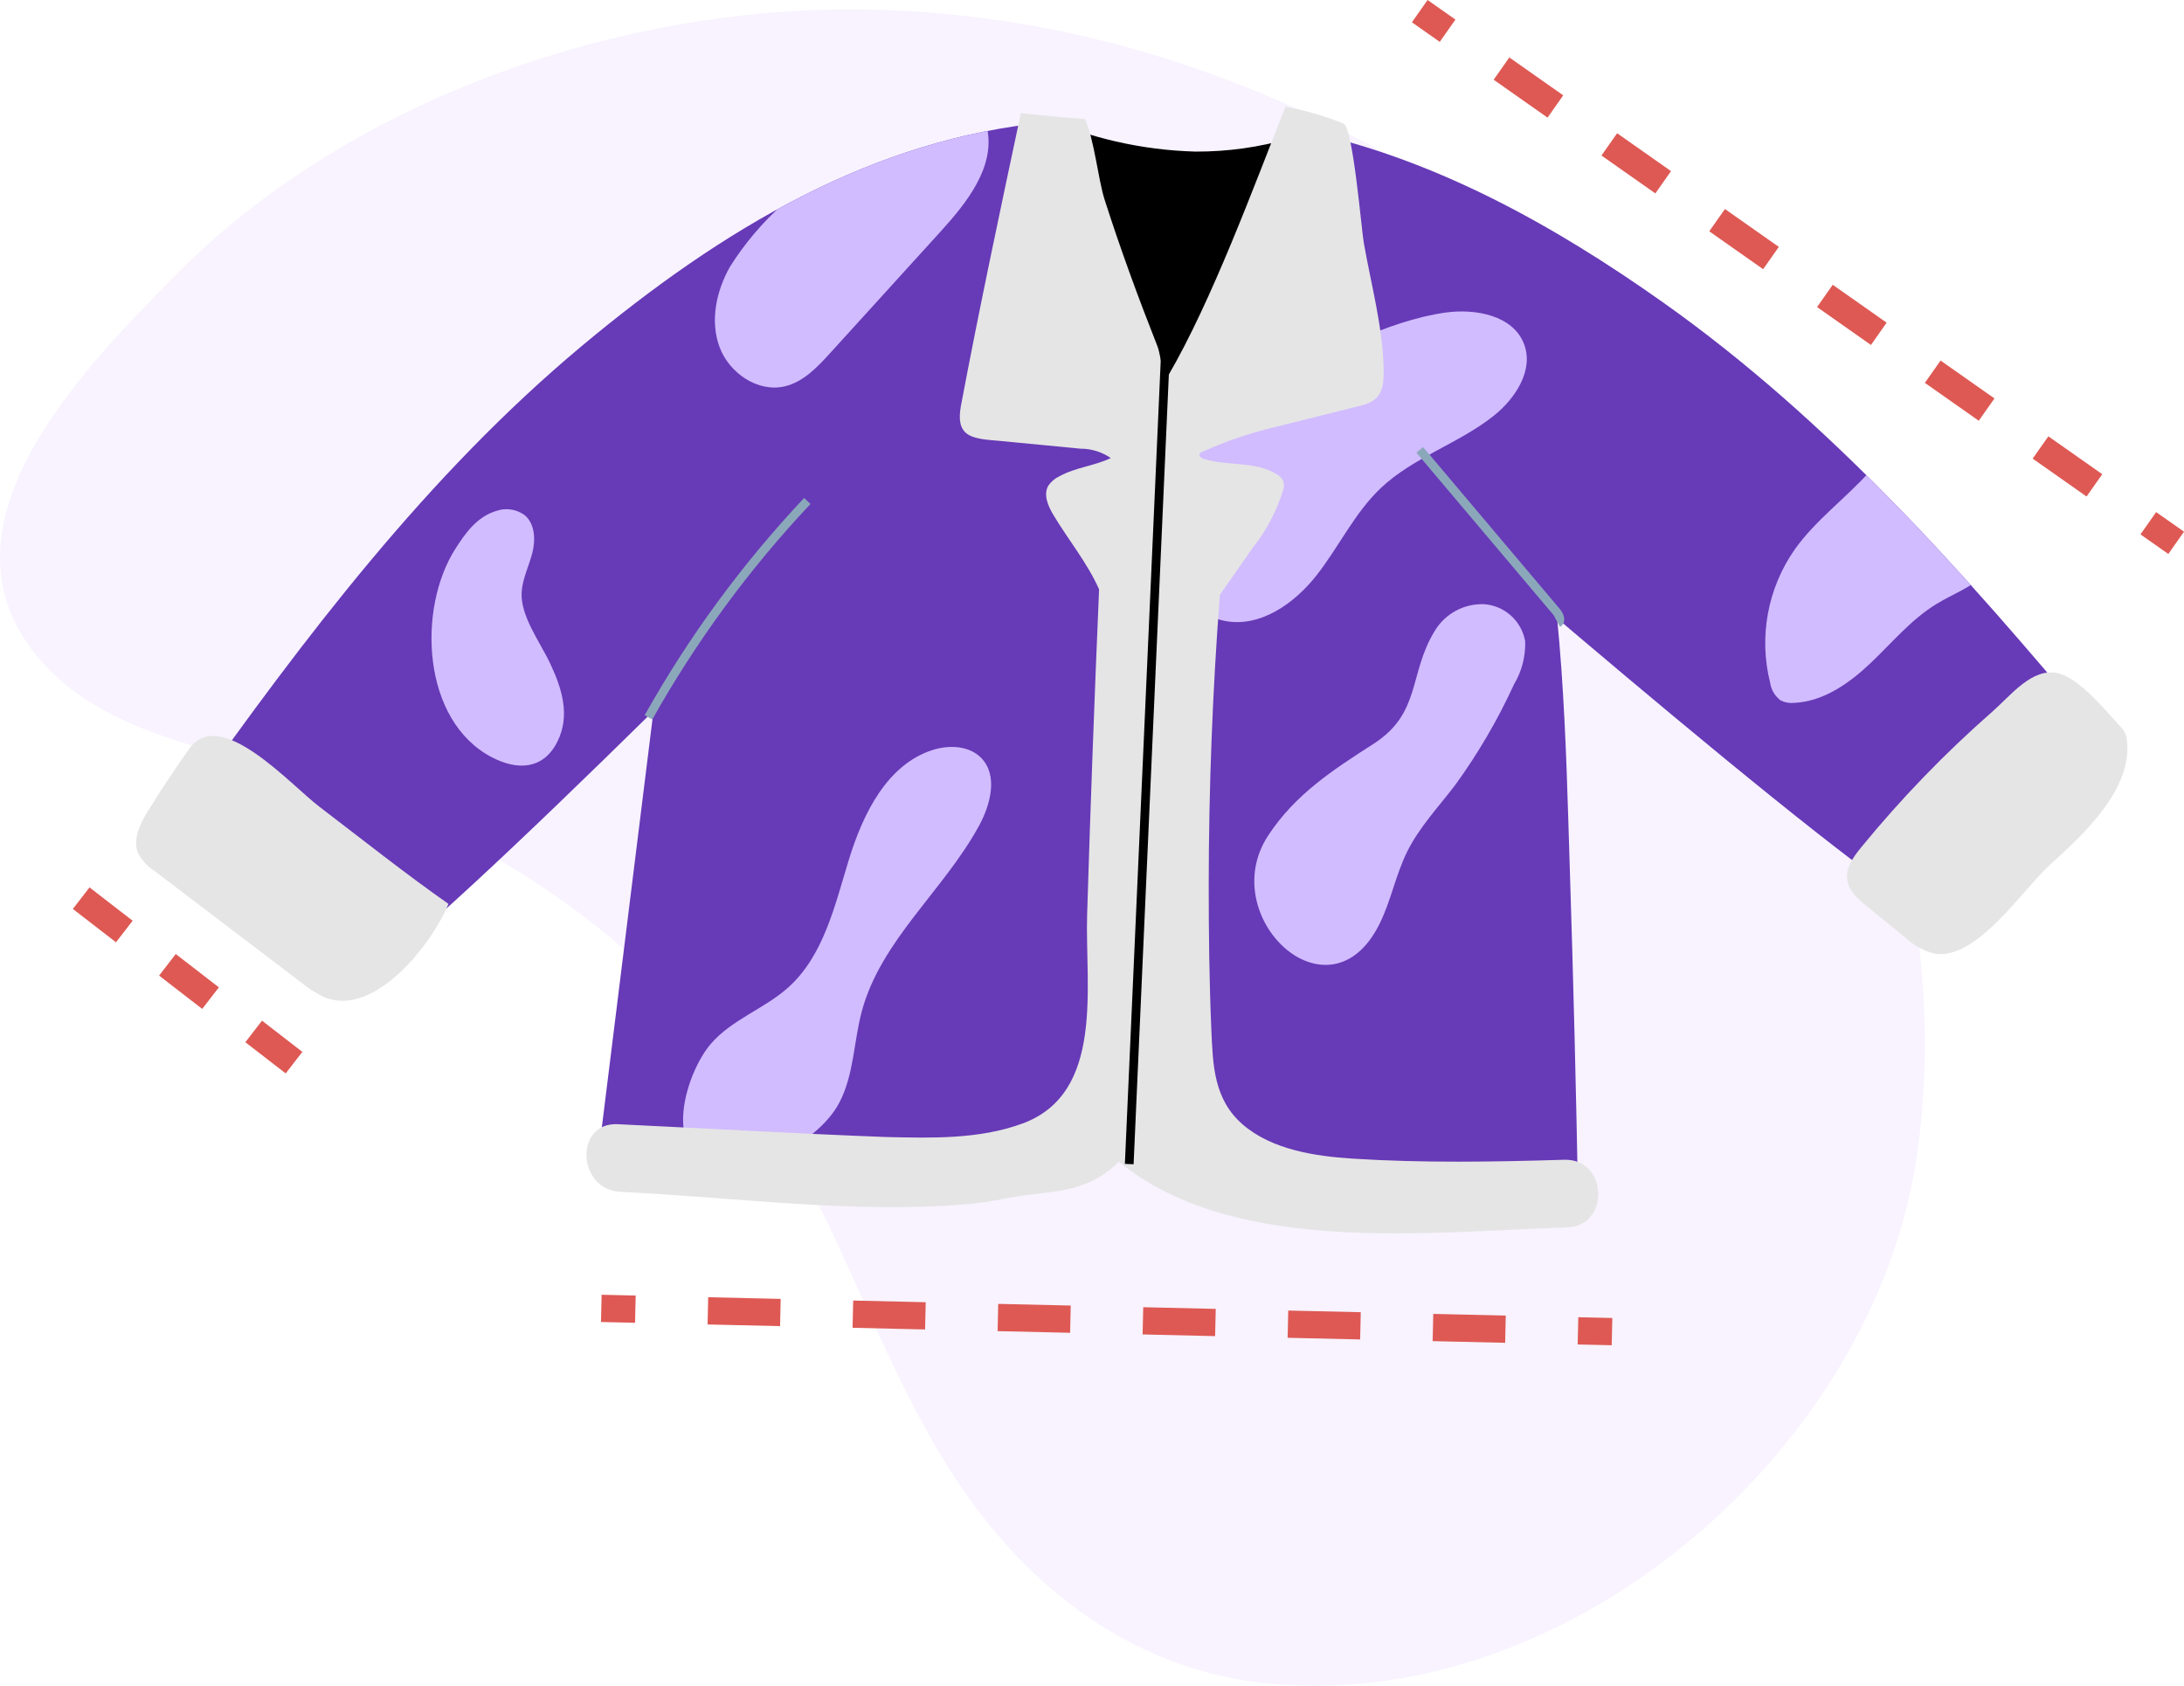
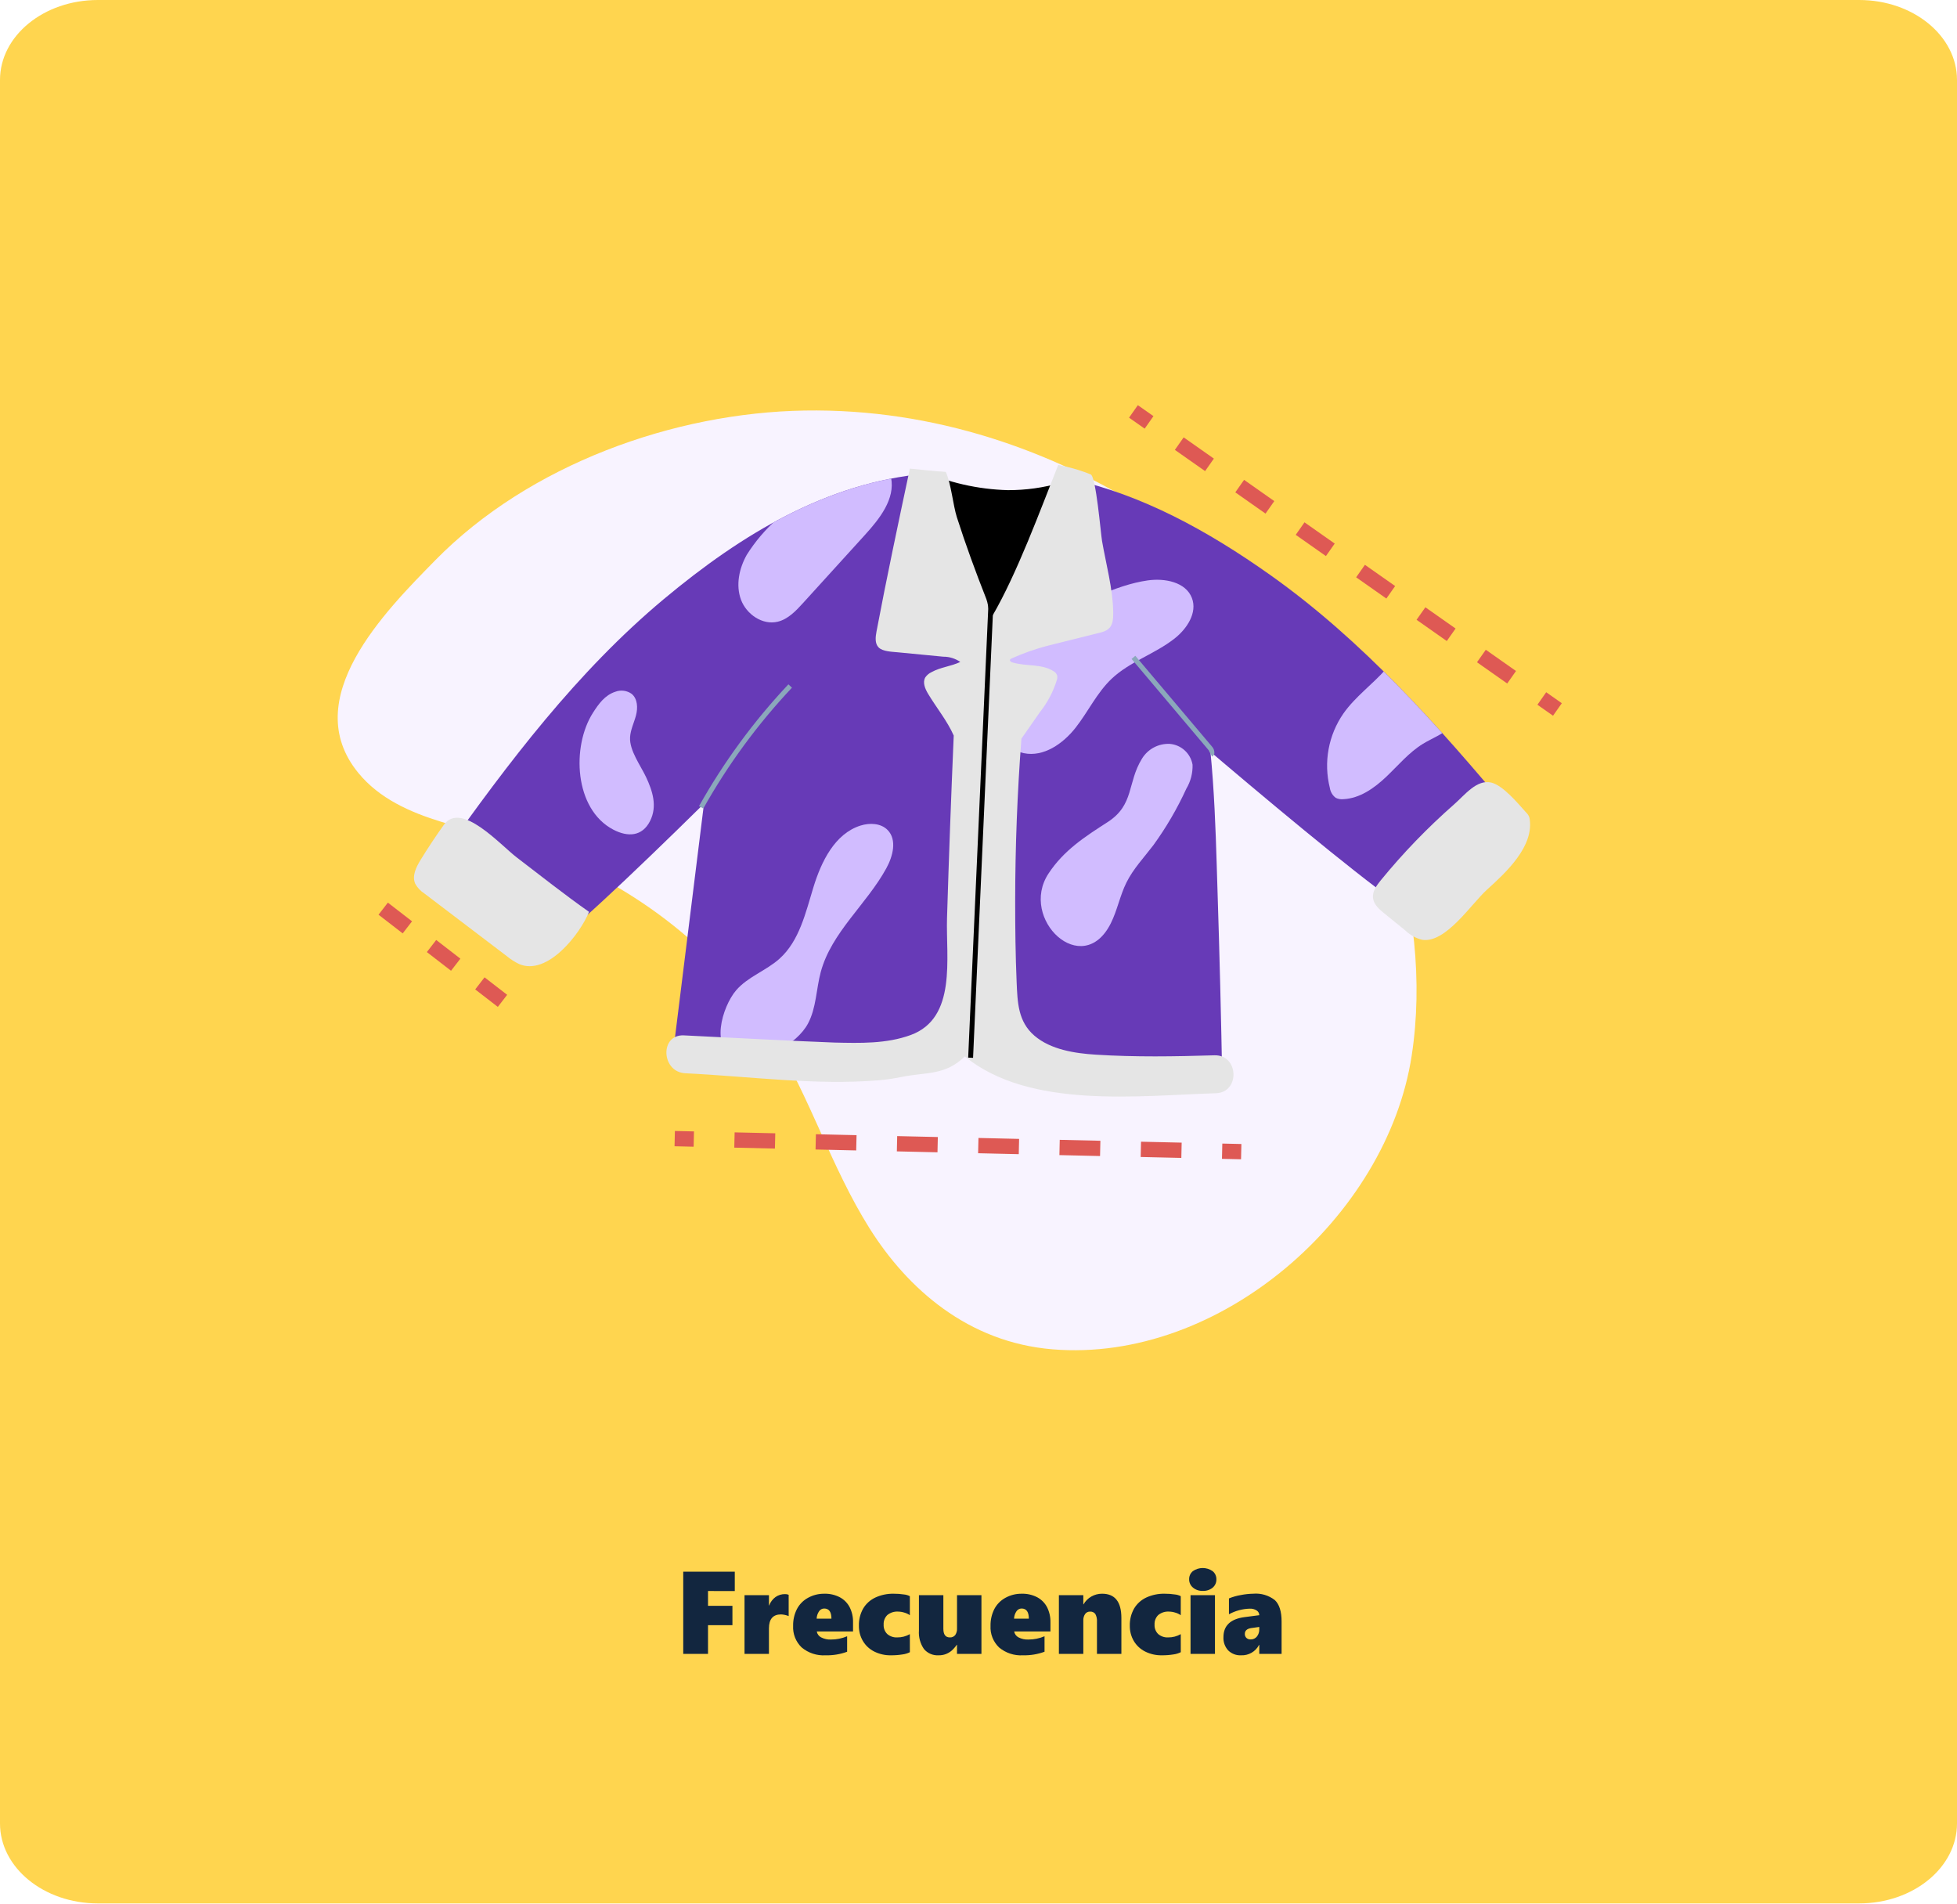
- <svg xmlns="http://www.w3.org/2000/svg" width="250.203" height="193.141" viewBox="0 0 250.203 193.141">
+ <svg xmlns="http://www.w3.org/2000/svg" width="400" height="389" viewBox="0 0 400 389">
  <defs>
    <clipPath id="clip-path">
      <path id="Trazado_25104" data-name="Trazado 25104" d="M694.3,965.73c-12.935-9.18-26.384-16.5-40.841-19.674q-.852,2.414-1.726,4.824c-7.738,6.377-19.333.414-25.81-5.709-.033-.031-.056-.067-.086-.1-.7.075-1.394.165-2.09.259,0-.123-.006-.248-.006-.373C603.708,946.81,586.4,957.12,570.256,970.6c-17.72,14.8-31.8,33.424-45.158,52.253a79.872,79.872,0,0,0,18.746,20.366c1.536,1.174,18.972-15.4,34.629-30.812q-3.245,26.134-6.486,52.265c16.9.067,32.883.913,48.746,1.862,1.217-.515,2.452-1,3.686-1.484,2.854-1.127,5.776-2.38,7.852-4.729a1.554,1.554,0,0,1,2.411,0c2.311,2.427,4.375,5.089,6.753,7.451,13.979.8,28.126,1.464,42.976,1.523q-.349-19.637-.98-39.265c-.272-8.387-.467-18.246-1.439-28.238,18.2,15.459,42.681,35.734,44.337,34.252a79.913,79.913,0,0,0,17.09-21.775C728.622,996.556,713.127,979.093,694.3,965.73Z" transform="translate(-525.098 -944.957)" fill="#d1bcff" />
    </clipPath>
  </defs>
-   <g id="Grupo_1078718" data-name="Grupo 1078718" transform="translate(-511.327 -935.99)">
-     <path id="Trazado_25092" data-name="Trazado 25092" d="M657.424,1128.556c-17.241-1.426-29.612-12.336-37.412-24.761s-12.135-26.7-19.829-39.191c-10.536-17.1-27.409-30.537-48.123-38.328-11.671-4.389-27.923-5.047-36.508-15.509-12.4-15.115,5.458-33.009,15.7-43.453,19.2-19.572,48.784-30.178,75.509-30.615s50.737,8.27,70.459,20.756c10.485,6.638,19.988,14.4,27.392,23.661,18.685,23.364,30.9,57.058,26.228,87.452C725.782,1101.479,691.654,1131.389,657.424,1128.556Z" transform="translate(0 0.388)" fill="#f8f3ff" />
-     <g id="Grupo_15997" data-name="Grupo 15997" transform="translate(519.674 935.99)">
+   <g id="Grupo_1079034" data-name="Grupo 1079034" transform="translate(-600 -12228.486)">
+     <path id="Trazado_841461" data-name="Trazado 841461" d="M20,0H380c11.046,0,20,7.318,20,16.345V372.655c0,9.027-8.954,16.345-20,16.345H20c-11.046,0-20-7.318-20-16.345V16.345C0,7.318,8.954,0,20,0Z" transform="translate(600 12228.486)" fill="#ffd54f" />
+     <path id="Trazado_842377" data-name="Trazado 842377" d="M110.713,13.156V16.18h4.992v3.961h-4.992V26H105.65V9.2h10.535v3.961ZM127.2,18.277a4.8,4.8,0,0,0-1.559-.34q-2.473,0-2.473,2.859V26h-4.992V14h4.992v2.109h.047a3.747,3.747,0,0,1,1.3-1.729,3.342,3.342,0,0,1,1.969-.592,1.691,1.691,0,0,1,.715.141Zm5.742,3.141a1.686,1.686,0,0,0,.891,1.213,4.016,4.016,0,0,0,2.016.439,8.3,8.3,0,0,0,3.3-.668v3.164a11.877,11.877,0,0,1-4.406.727,6.952,6.952,0,0,1-4.887-1.605,5.7,5.7,0,0,1-1.746-4.418,7.289,7.289,0,0,1,.768-3.41,5.523,5.523,0,0,1,2.273-2.314,6.717,6.717,0,0,1,3.322-.838,6.537,6.537,0,0,1,3.188.727,4.84,4.84,0,0,1,2.01,2.039,6.542,6.542,0,0,1,.686,3.07v1.875Zm3-2.613q0-2.074-1.488-2.074a1.259,1.259,0,0,0-1.043.568,2.836,2.836,0,0,0-.492,1.506Zm16.031,6.855a4.706,4.706,0,0,1-1.512.457,14.292,14.292,0,0,1-2.379.176,7.317,7.317,0,0,1-3.393-.768,5.6,5.6,0,0,1-2.314-2.15,5.971,5.971,0,0,1-.82-3.105,6.8,6.8,0,0,1,.873-3.533,5.691,5.691,0,0,1,2.49-2.25,8.543,8.543,0,0,1,3.75-.779,13.119,13.119,0,0,1,2.1.152,3.214,3.214,0,0,1,1.2.352V18.1a3.467,3.467,0,0,0-1.078-.516,4.331,4.331,0,0,0-1.3-.223,3.167,3.167,0,0,0-2.221.7,2.537,2.537,0,0,0-.756,1.963,2.49,2.49,0,0,0,.744,1.928,2.9,2.9,0,0,0,2.045.686,5.093,5.093,0,0,0,2.566-.668Zm9.633.34V24.148h-.047a6.568,6.568,0,0,1-1.119,1.254,4.306,4.306,0,0,1-1.125.645,3.978,3.978,0,0,1-1.459.246,3.63,3.63,0,0,1-3-1.277,5.9,5.9,0,0,1-1.031-3.773V14h4.992v6.867q0,1.77,1.324,1.77a1.3,1.3,0,0,0,1.1-.48,2.19,2.19,0,0,0,.369-1.359V14H166.6V26Zm11.684-4.582a1.686,1.686,0,0,0,.891,1.213,4.016,4.016,0,0,0,2.016.439,8.3,8.3,0,0,0,3.3-.668v3.164a11.877,11.877,0,0,1-4.406.727,6.952,6.952,0,0,1-4.887-1.605,5.7,5.7,0,0,1-1.746-4.418,7.289,7.289,0,0,1,.768-3.41,5.523,5.523,0,0,1,2.273-2.314,6.717,6.717,0,0,1,3.322-.838,6.537,6.537,0,0,1,3.188.727,4.84,4.84,0,0,1,2.01,2.039,6.542,6.542,0,0,1,.686,3.07v1.875Zm3-2.613q0-2.074-1.488-2.074a1.259,1.259,0,0,0-1.043.568,2.836,2.836,0,0,0-.492,1.506ZM190.213,26V19.449a2.912,2.912,0,0,0-.334-1.6,1.22,1.22,0,0,0-1.084-.486,1.173,1.173,0,0,0-1.008.5,2.15,2.15,0,0,0-.363,1.289V26h-4.992V14h4.992v1.875h.047a4.237,4.237,0,0,1,1.605-1.6,4.386,4.386,0,0,1,2.191-.568q3.938,0,3.938,4.969V26Zm17.133-.34a4.706,4.706,0,0,1-1.512.457,14.292,14.292,0,0,1-2.379.176,7.317,7.317,0,0,1-3.393-.768,5.6,5.6,0,0,1-2.314-2.15,5.971,5.971,0,0,1-.82-3.105,6.8,6.8,0,0,1,.873-3.533,5.691,5.691,0,0,1,2.49-2.25,8.543,8.543,0,0,1,3.75-.779,13.119,13.119,0,0,1,2.1.152,3.214,3.214,0,0,1,1.2.352V18.1a3.467,3.467,0,0,0-1.078-.516,4.331,4.331,0,0,0-1.3-.223,3.167,3.167,0,0,0-2.221.7,2.537,2.537,0,0,0-.756,1.963,2.49,2.49,0,0,0,.744,1.928,2.9,2.9,0,0,0,2.045.686,5.093,5.093,0,0,0,2.566-.668Zm7.277-14.895a2.144,2.144,0,0,1-.768,1.711,3,3,0,0,1-2.021.656,2.929,2.929,0,0,1-2-.68,2.15,2.15,0,0,1-.779-1.687,2.081,2.081,0,0,1,.756-1.67,3.518,3.518,0,0,1,4.043,0A2.068,2.068,0,0,1,214.623,10.766ZM209.338,26V14h4.992V26Zm14.051,0V24.172h-.047a3.926,3.926,0,0,1-3.656,2.121,3.5,3.5,0,0,1-2.66-1.008,3.744,3.744,0,0,1-.961-2.7q0-3.539,4.348-4.1l2.977-.387a1.135,1.135,0,0,0-.527-.961,2.4,2.4,0,0,0-1.418-.375,9.34,9.34,0,0,0-4.254,1.148V14.668a11.38,11.38,0,0,1,2.438-.691,14.186,14.186,0,0,1,2.508-.27,6.3,6.3,0,0,1,4.436,1.307q1.377,1.307,1.377,4.365V26Zm-2.953-4.078a1.106,1.106,0,0,0,.311.809,1.184,1.184,0,0,0,.885.316,1.573,1.573,0,0,0,1.271-.586,2.27,2.27,0,0,0,.486-1.5V20.5l-1.687.234Q220.436,20.949,220.436,21.922Z" transform="translate(634 12540.486)" fill="#12263f" />
+     <path id="Trazado_25092" data-name="Trazado 25092" d="M657.424,1128.556c-17.241-1.426-29.612-12.336-37.412-24.761s-12.135-26.7-19.829-39.191c-10.536-17.1-27.409-30.537-48.123-38.328-11.671-4.389-27.923-5.047-36.508-15.509-12.4-15.115,5.458-33.009,15.7-43.453,19.2-19.572,48.784-30.178,75.509-30.615s50.737,8.27,70.459,20.756c10.485,6.638,19.988,14.4,27.392,23.661,18.685,23.364,30.9,57.058,26.228,87.452C725.782,1101.479,691.654,1131.389,657.424,1128.556Z" transform="translate(157.697 11375.689)" fill="#f8f3ff" />
+     <g id="Grupo_15997" data-name="Grupo 15997" transform="translate(677.37 12311.291)">
      <g id="Grupo_15987" data-name="Grupo 15987" transform="translate(7.247 12.223)">
        <path id="Trazado_25093" data-name="Trazado 25093" d="M637.561,947.872c-.183.267-.364.538-.565.794-7.58,9.7-20.823,3.171-27.918-3.537-.033-.031-.056-.067-.086-.1a58.481,58.481,0,0,0-19.228,5.172c-17.371,8.373-23.234,22.69-25.572,41.5q-4.532,36.462-9.051,72.929c16.9.067,32.883.913,48.746,1.862,1.217-.515,2.452-1,3.686-1.484,2.855-1.127,5.776-2.38,7.852-4.729a1.554,1.554,0,0,1,2.411,0c2.312,2.427,4.375,5.089,6.753,7.451,13.979.8,28.126,1.464,42.976,1.523q-.349-19.637-.98-39.265C665.712,1002.945,665.651,960.562,637.561,947.872Z" transform="translate(-502.353 -943.145)" fill="#673ab7" />
        <path id="Trazado_25094" data-name="Trazado 25094" d="M624.733,957.693a78.278,78.278,0,0,1-.991-12.735C603.708,946.81,586.4,957.12,570.256,970.6c-17.72,14.8-31.8,33.424-45.158,52.253a79.872,79.872,0,0,0,18.746,20.366c2.7,2.058,54.369-50.541,59.438-55.609,6.713-6.713,11.328-13.791,17.572-20.87.774-.879,2.446-2.936,4.543-5.434Q625.021,959.505,624.733,957.693Z" transform="translate(-519.199 -943.186)" fill="#673ab7" />
        <path id="Trazado_25095" data-name="Trazado 25095" d="M651.142,965.336c-12.935-9.18-26.384-16.5-40.841-19.675-2.55,7.222-5.2,14.427-8.234,21.462,5.982,6.031,10.877,12.117,17.485,17.761,5.452,4.656,61.094,53.038,63.62,50.775a79.913,79.913,0,0,0,17.09-21.775C685.464,996.161,669.969,978.7,651.142,965.336Z" transform="translate(-476.041 -942.791)" fill="#673ab7" />
        <path id="Trazado_25096" data-name="Trazado 25096" d="M677.971,991.286c-1.556-1.734-4.532-5.294-6.9-5.845-2.951-.687-5.392,2.541-7.549,4.432a130.558,130.558,0,0,0-15,15.525c-.868,1.061-1.768,2.3-1.6,3.66.162,1.316,1.267,2.283,2.3,3.118l4.3,3.491a7.588,7.588,0,0,0,3.449,1.912c4.813.736,10-7.3,13.213-10.217,3.816-3.462,9.765-8.868,8.723-14.68a2.293,2.293,0,0,0-.609-1.035C678.187,991.526,678.079,991.406,677.971,991.286Z" transform="translate(-450.901 -920.538)" fill="#e5e5e5" />
        <path id="Trazado_25097" data-name="Trazado 25097" d="M542.33,998.134c-3.363-2.561-11.379-11.607-14.913-6.666q-2.486,3.481-4.731,7.128c-.916,1.49-1.826,3.31-1.113,4.908a5.573,5.573,0,0,0,1.874,1.995l16.859,12.815a12.314,12.314,0,0,0,2.5,1.6c5.779,2.489,12.472-6.141,14.29-10.663C552.038,1005.7,547.237,1001.873,542.33,998.134Z" transform="translate(-521.318 -917.921)" fill="#e5e5e5" />
        <g id="Grupo_15986" data-name="Grupo 15986" transform="translate(5.899 1.771)">
          <g id="Grupo_15985" data-name="Grupo 15985" clip-path="url(#clip-path)">
            <g id="Grupo_15984" data-name="Grupo 15984" transform="translate(27.939 -5.641)">
              <path id="Trazado_25098" data-name="Trazado 25098" d="M564.65,1024.83c2.388-2.777,6.121-4,8.849-6.441,4.088-3.658,5.352-9.417,6.962-14.66s4.367-10.888,9.591-12.558c1.895-.605,4.2-.51,5.583.922,1.931,2.007,1.06,5.339-.276,7.782-4.034,7.384-11.223,13.09-13.411,21.215-.941,3.494-.9,7.3-2.591,10.5-2.311,4.381-9.391,8.088-14.421,6.936C559.08,1037.186,561.8,1028.142,564.65,1024.83Z" transform="translate(-532.644 -913.6)" fill="#d1bcff" />
              <path id="Trazado_25099" data-name="Trazado 25099" d="M624.084,983.387a6.309,6.309,0,0,1,5.708-3.037,5.164,5.164,0,0,1,4.64,4.251,9,9,0,0,1-1.272,4.908,67.335,67.335,0,0,1-6.745,11.554c-1.9,2.5-4.106,4.815-5.5,7.629-1.323,2.666-1.863,5.665-3.193,8.327-5.761,11.524-18.841-.857-12.739-10.162,3.118-4.755,7.466-7.548,12.091-10.524C622.55,992.806,621.055,988.3,624.084,983.387Z" transform="translate(-509.135 -919.481)" fill="#d1bcff" />
              <path id="Trazado_25100" data-name="Trazado 25100" d="M652.961,973.791c-2.784,3.143-6.291,5.644-8.71,9.076a18.708,18.708,0,0,0-2.783,15.245,3.092,3.092,0,0,0,1.2,2.01,2.81,2.81,0,0,0,1.558.276c3.367-.159,6.324-2.257,8.767-4.578s4.629-4.977,7.5-6.736c1.907-1.167,4.108-1.934,5.675-3.529,2.438-2.478,2.75-6.466,1.678-9.775-.8-2.477-4.83-10.63-7.768-11.026C656.692,964.3,654.884,971.619,652.961,973.791Z" transform="translate(-488.106 -928.227)" fill="#d1bcff" />
              <path id="Trazado_25101" data-name="Trazado 25101" d="M628.885,958.985c3.47-.493,7.774.323,9.026,3.6,1.147,3-1.01,6.283-3.537,8.272-4.013,3.159-9.169,4.721-12.878,8.234-3.011,2.852-4.8,6.738-7.362,10s-6.533,6.045-10.591,5.2c-3.828-.8-6.421-4.771-6.578-8.678-.29-7.207,6.076-14.83,12.01-18.331C614.759,963.859,622.257,959.924,628.885,958.985Z" transform="translate(-512.745 -931.525)" fill="#d1bcff" />
              <path id="Trazado_25102" data-name="Trazado 25102" d="M571.678,956.31a33.612,33.612,0,0,0-6.162,7.261c-1.562,2.776-2.288,6.2-1.18,9.182s4.4,5.238,7.495,4.493c2.123-.51,3.722-2.207,5.189-3.821l12.622-13.889c3.014-3.315,6.248-7.367,5.364-11.759-.979-4.866-7.668-8.354-11.919-5.272-1.718,1.245-2.663,3.963-3.906,5.647A68.847,68.847,0,0,1,571.678,956.31Z" transform="translate(-531.335 -941.343)" fill="#d1bcff" />
              <path id="Trazado_25103" data-name="Trazado 25103" d="M545.743,977.892c1.164-1.821,2.441-3.605,4.585-4.3a3.562,3.562,0,0,1,3.329.439c1.21,1,1.28,2.844.89,4.362s-1.138,2.964-1.22,4.529c-.144,2.692,2.158,5.747,3.274,8.127,1.341,2.858,2.329,5.953.815,8.962-1.6,3.181-4.551,3.318-7.513,1.768C541.888,997.586,541.347,984.766,545.743,977.892Z" transform="translate(-543 -923.382)" fill="#d1bcff" />
            </g>
          </g>
        </g>
        <path id="Trazado_25105" data-name="Trazado 25105" d="M605.463,948.577a46.447,46.447,0,0,1-17.77-4.063c2.227,3.7,3.31,8.039,5.594,11.738,1.289,2.088,2.463,4.241,3.613,6.407.126.161.267.307.385.474a20.651,20.651,0,0,1,2.374,4.72c.927,1.714,2.33,14.12,3.36,15.772,3.407-9.269,7.165-28.077,13.271-36.558A38.381,38.381,0,0,1,605.463,948.577Z" transform="translate(-484.101 -943.434)" />
        <path id="Trazado_25106" data-name="Trazado 25106" d="M666.385,1064.466c-8.058.247-16.2.382-24.252-.13-4.256-.27-9.207-1.017-12.539-3.88-3.362-2.887-3.454-6.82-3.632-10.911-.239-5.53-.3-11.072-.3-16.606q.014-16.612,1.278-33.189l3.791-5.433a19.936,19.936,0,0,0,3.462-6.591,1.783,1.783,0,0,0,.036-.94,1.668,1.668,0,0,0-.758-.838c-2.43-1.547-5.636-.924-8.387-1.779-.248-.078-.549-.262-.482-.515.041-.154.206-.237.353-.3a46.186,46.186,0,0,1,7.084-2.524l11.148-2.787c2.333-.584,2.552-2.051,2.513-4.223-.084-4.742-1.472-9.782-2.28-14.449-.278-1.6-1.225-13.18-2.321-13.623a34.249,34.249,0,0,0-5.122-1.612c-.5-.116-1.008-.217-1.517-.314-3.682,9.264-8.418,22.2-13.46,30.843-.616,1.057-.7-2.1-1.228-3.44-2.18-5.519-4.226-11.094-6.035-16.747-.757-2.366-1.178-6.931-2.266-9.246-2.445-.148-4.887-.432-7.331-.67-2.272,10.668-4.807,22.6-6.825,33.314-.209,1.11-.359,2.416.429,3.226.83.855,2.778.89,3.889,1q4.668.447,9.338.9a6.067,6.067,0,0,1,3.473,1.074c-1.887.908-4.017,1.057-5.882,2.085a3.188,3.188,0,0,0-1.263,1.061c-.61,1.024-.056,2.327.556,3.351,1.715,2.869,3.91,5.52,5.247,8.547q-.8,18.628-1.37,37.265c-.25,8.183,2.052,20.455-7.412,23.932-4.962,1.823-10.4,1.662-15.6,1.545-10.259-.386-20.514-.979-30.766-1.469-4.983-.239-4.649,7.509.3,7.746,12.97.621,26.6,2.513,39.564,1.428a38.415,38.415,0,0,0,4.523-.657c5.116-1.052,8.966-.254,13.03-4.212,13.226,10.8,35.453,8.006,51.315,7.521C671.677,1072.06,671.378,1064.313,666.385,1064.466Z" transform="translate(-502.783 -943.822)" fill="#e5e5e5" />
-         <path id="Trazado_25107" data-name="Trazado 25107" d="M558.928,997.552a126.425,126.425,0,0,1,18.195-24.789" transform="translate(-500.23 -927.594)" fill="none" stroke="#8ba8bb" stroke-miterlimit="10" stroke-width="1" />
-         <path id="Trazado_25108" data-name="Trazado 25108" d="M631.372,988.848c.437-.236.159-.9-.161-1.28L615.54,969.013" transform="translate(-468.486 -929.697)" fill="none" stroke="#8ba8bb" stroke-miterlimit="10" stroke-width="1" />
-         <path id="Trazado_25109" data-name="Trazado 25109" d="M594.216,1058.464q2.3-51.53,4.6-103.057" transform="translate(-480.443 -937.326)" fill="none" stroke="#000" stroke-miterlimit="10" stroke-width="1" />
+         <path id="Trazado_25107" data-name="Trazado 25107" d="M559.364,997.8l-.872-.489a126.885,126.885,0,0,1,18.267-24.887l.728.685A125.884,125.884,0,0,0,559.364,997.8Z" transform="translate(-500.23 -927.594)" fill="#8ba8bb" />
+         <path id="Trazado_25108" data-name="Trazado 25108" d="M631.609,989.288l-.475-.88h0a.1.1,0,0,0-.038.053,1,1,0,0,0-.268-.57l-15.671-18.555.764-.645,15.671,18.555a1.837,1.837,0,0,1,.486,1.4A.909.909,0,0,1,631.609,989.288Z" transform="translate(-468.486 -929.697)" fill="#8ba8bb" />
+         <path id="Trazado_25109" data-name="Trazado 25109" d="M594.716,1058.487l-1-.045q1.189-26.617,2.378-53.234,1.113-24.911,2.226-49.823l1,.045q-1.113,24.912-2.226,49.823Q595.9,1031.869,594.716,1058.487Z" transform="translate(-480.443 -937.326)" />
      </g>
      <g id="Grupo_15991" data-name="Grupo 15991" transform="translate(153.403 0)">
        <g id="Grupo_15988" data-name="Grupo 15988" transform="translate(0)">
          <rect id="Rectángulo_3888" data-name="Rectángulo 3888" width="3.122" height="3.901" transform="translate(0 2.554) rotate(-54.894)" fill="#de5954" />
        </g>
        <g id="Grupo_15989" data-name="Grupo 15989" transform="translate(9.366 6.584)">
          <path id="Trazado_25110" data-name="Trazado 25110" d="M688.89,990.508l-6.174-4.342,1.8-2.553,6.174,4.34Zm-12.35-8.681-6.174-4.34,1.8-2.555,6.174,4.34Zm-12.35-8.681-6.174-4.342,1.795-2.553,6.176,4.34Zm-12.35-8.681-6.174-4.34,1.795-2.555,6.174,4.34Zm-12.35-8.682-6.174-4.34,1.795-2.553,6.174,4.34ZM627.14,947.1l-6.174-4.34,1.795-2.555,6.174,4.34Z" transform="translate(-620.966 -940.209)" fill="#de5954" />
        </g>
        <g id="Grupo_15990" data-name="Grupo 15990" transform="translate(83.466 58.669)">
          <rect id="Rectángulo_3889" data-name="Rectángulo 3889" width="3.122" height="3.901" transform="translate(0 2.554) rotate(-54.894)" fill="#de5954" />
        </g>
      </g>
      <g id="Grupo_15995" data-name="Grupo 15995" transform="translate(60.503 148.334)">
        <g id="Grupo_15992" data-name="Grupo 15992" transform="translate(111.89 2.573)">
          <rect id="Rectángulo_3890" data-name="Rectángulo 3890" width="3.122" height="3.901" transform="translate(0 3.121) rotate(-88.679)" fill="#de5954" />
        </g>
        <g id="Grupo_15993" data-name="Grupo 15993" transform="translate(12.21 0.282)">
          <path id="Trazado_25111" data-name="Trazado 25111" d="M654.639,1036.435l-8.308-.19.07-3.122,8.306.19Zm-16.614-.384-8.308-.19.07-3.121,8.308.19Zm-16.615-.381-8.308-.192.073-3.121,8.306.192Zm-16.612-.382-8.306-.19.07-3.121,8.306.19Zm-16.615-.381-8.308-.192.073-3.121,8.308.192Zm-16.612-.382-8.306-.19.07-3.121,8.306.19Z" transform="translate(-563.264 -1031.213)" fill="#de5954" />
        </g>
        <g id="Grupo_15994" data-name="Grupo 15994" transform="translate(0 0)">
          <rect id="Rectángulo_3891" data-name="Rectángulo 3891" width="3.122" height="3.903" transform="matrix(0.023, -1, 1, 0.023, 0, 3.121)" fill="#de5954" />
        </g>
      </g>
      <g id="Grupo_15996" data-name="Grupo 15996" transform="translate(0 101.665)">
        <path id="Trazado_25112" data-name="Trazado 25112" d="M541.058,1022.44l-4.623-3.572,1.909-2.469,4.623,3.572Zm-9.564-7.388-4.94-3.818,1.909-2.471,4.94,3.819Zm-9.879-7.635-4.94-3.818,1.909-2.469,4.94,3.818Z" transform="translate(-516.675 -1001.13)" fill="#de5954" />
      </g>
    </g>
  </g>
</svg>
